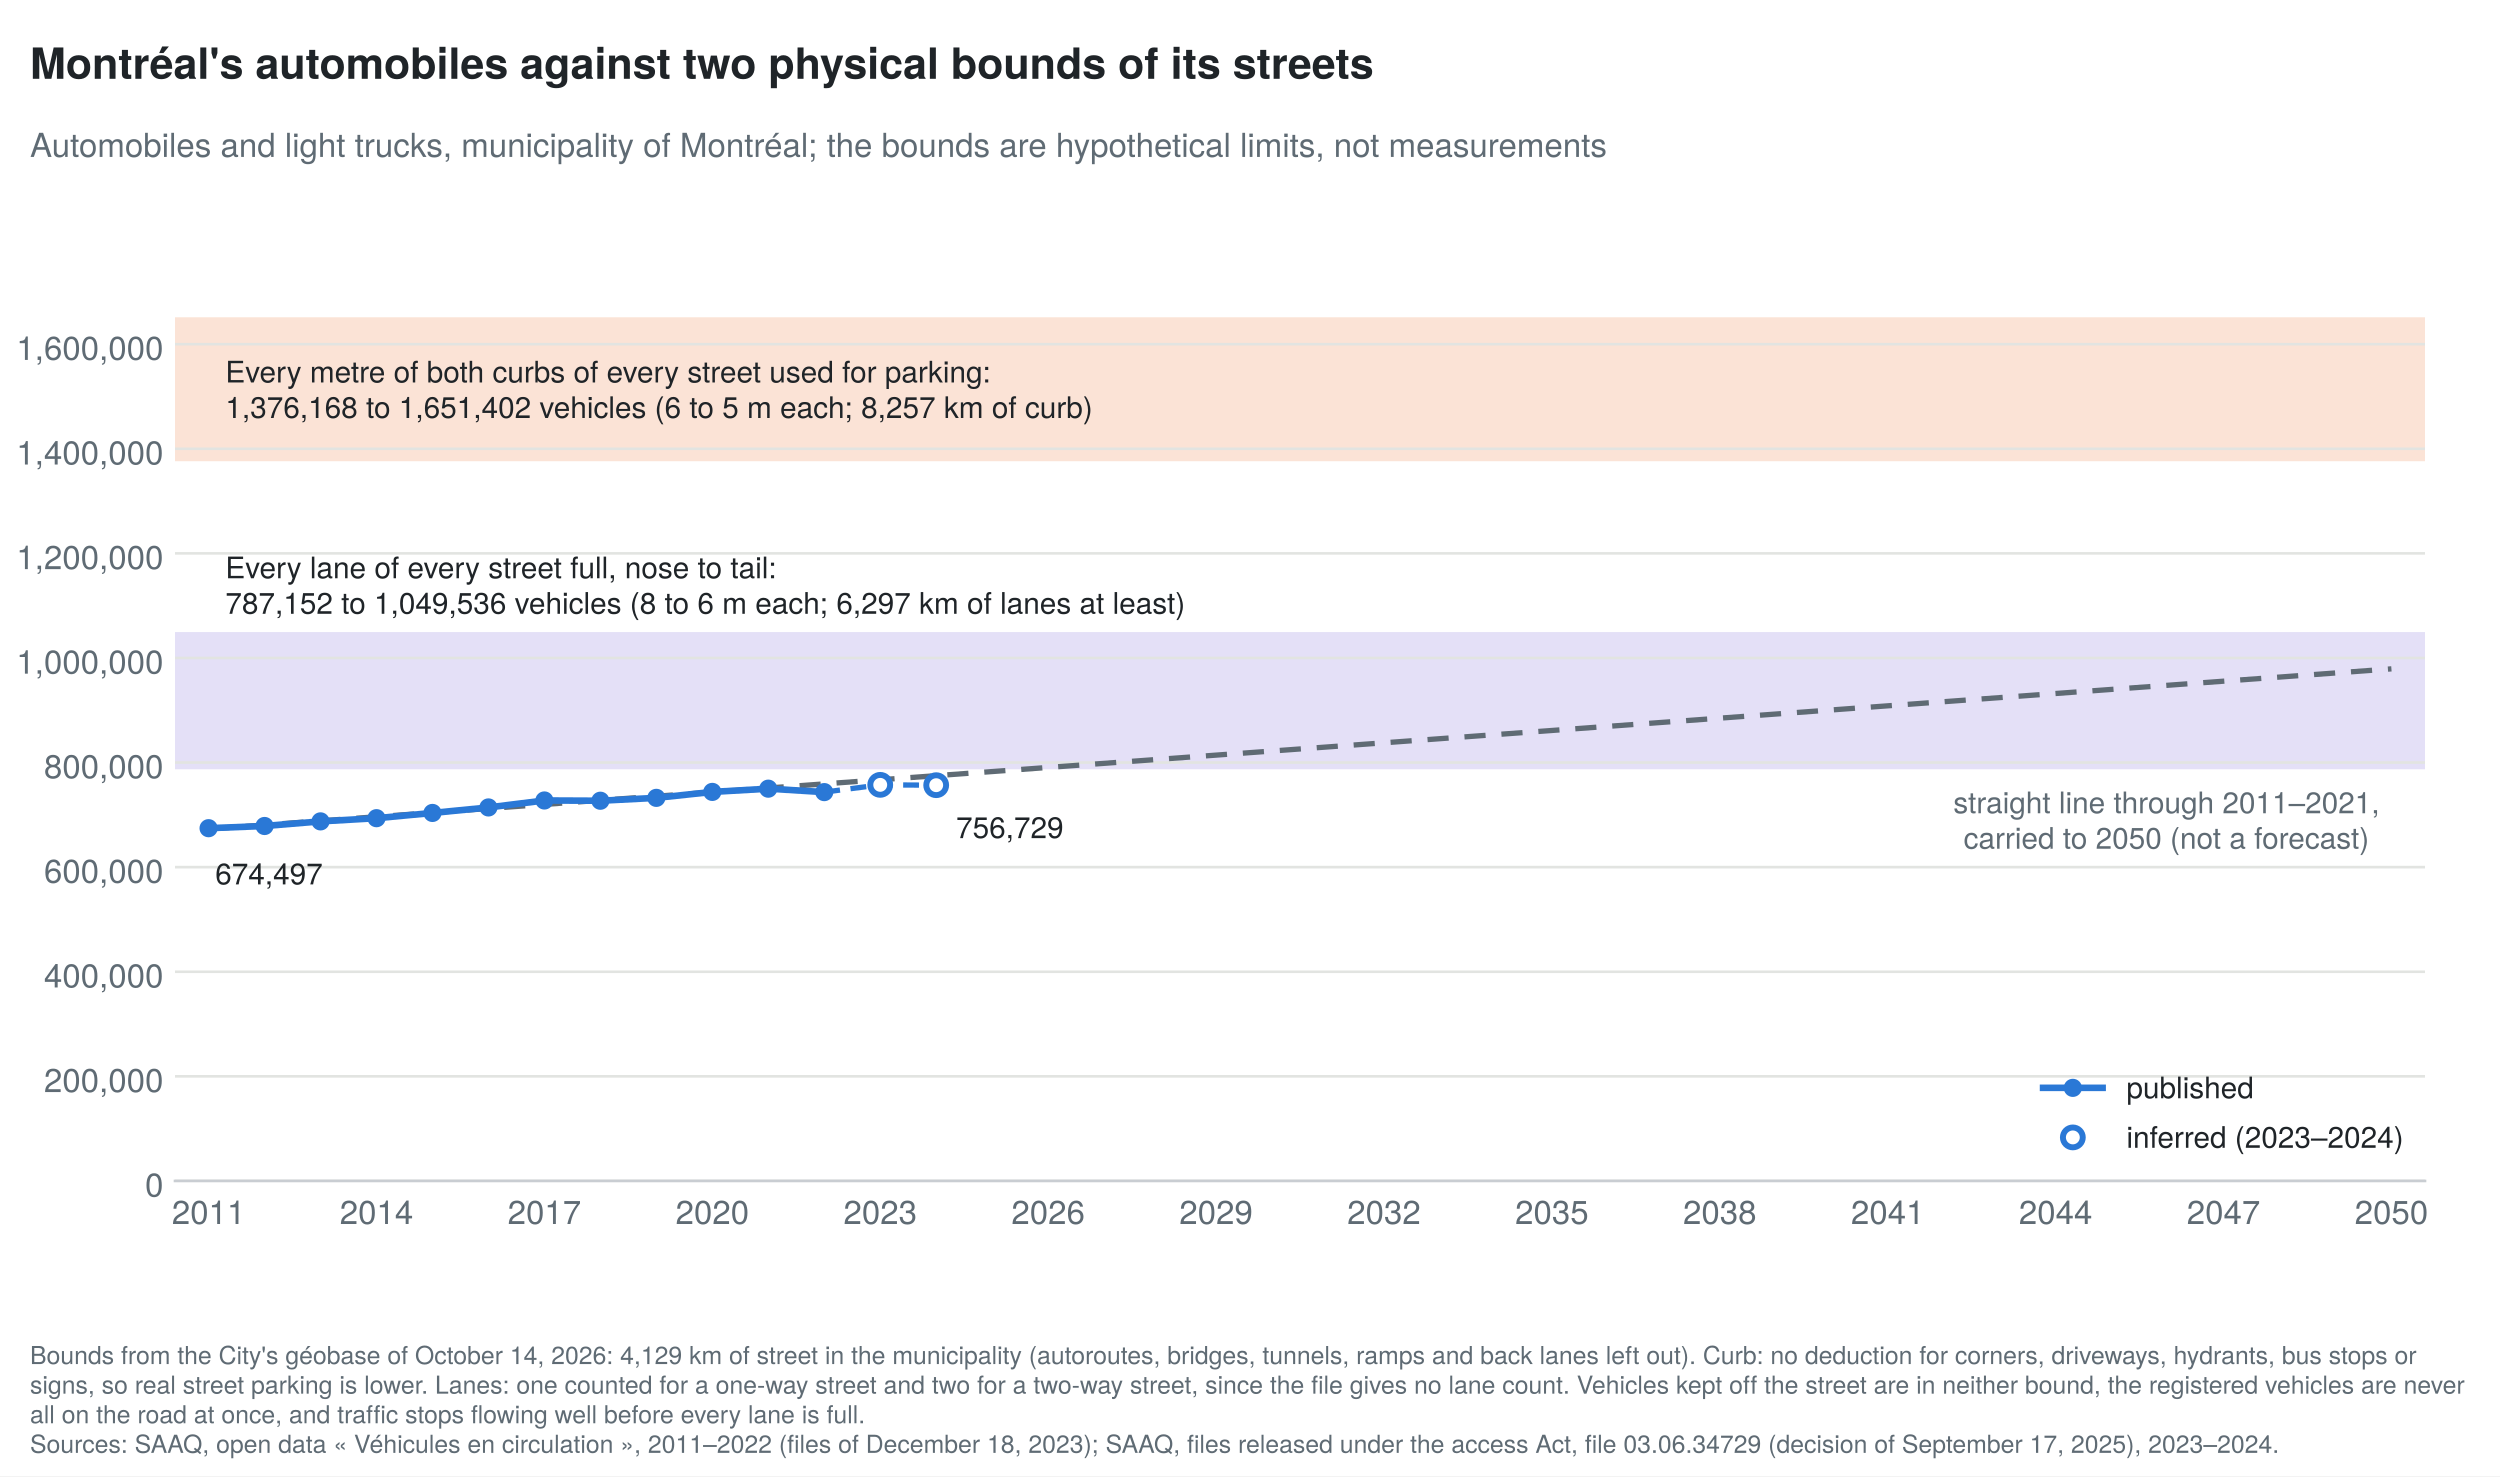
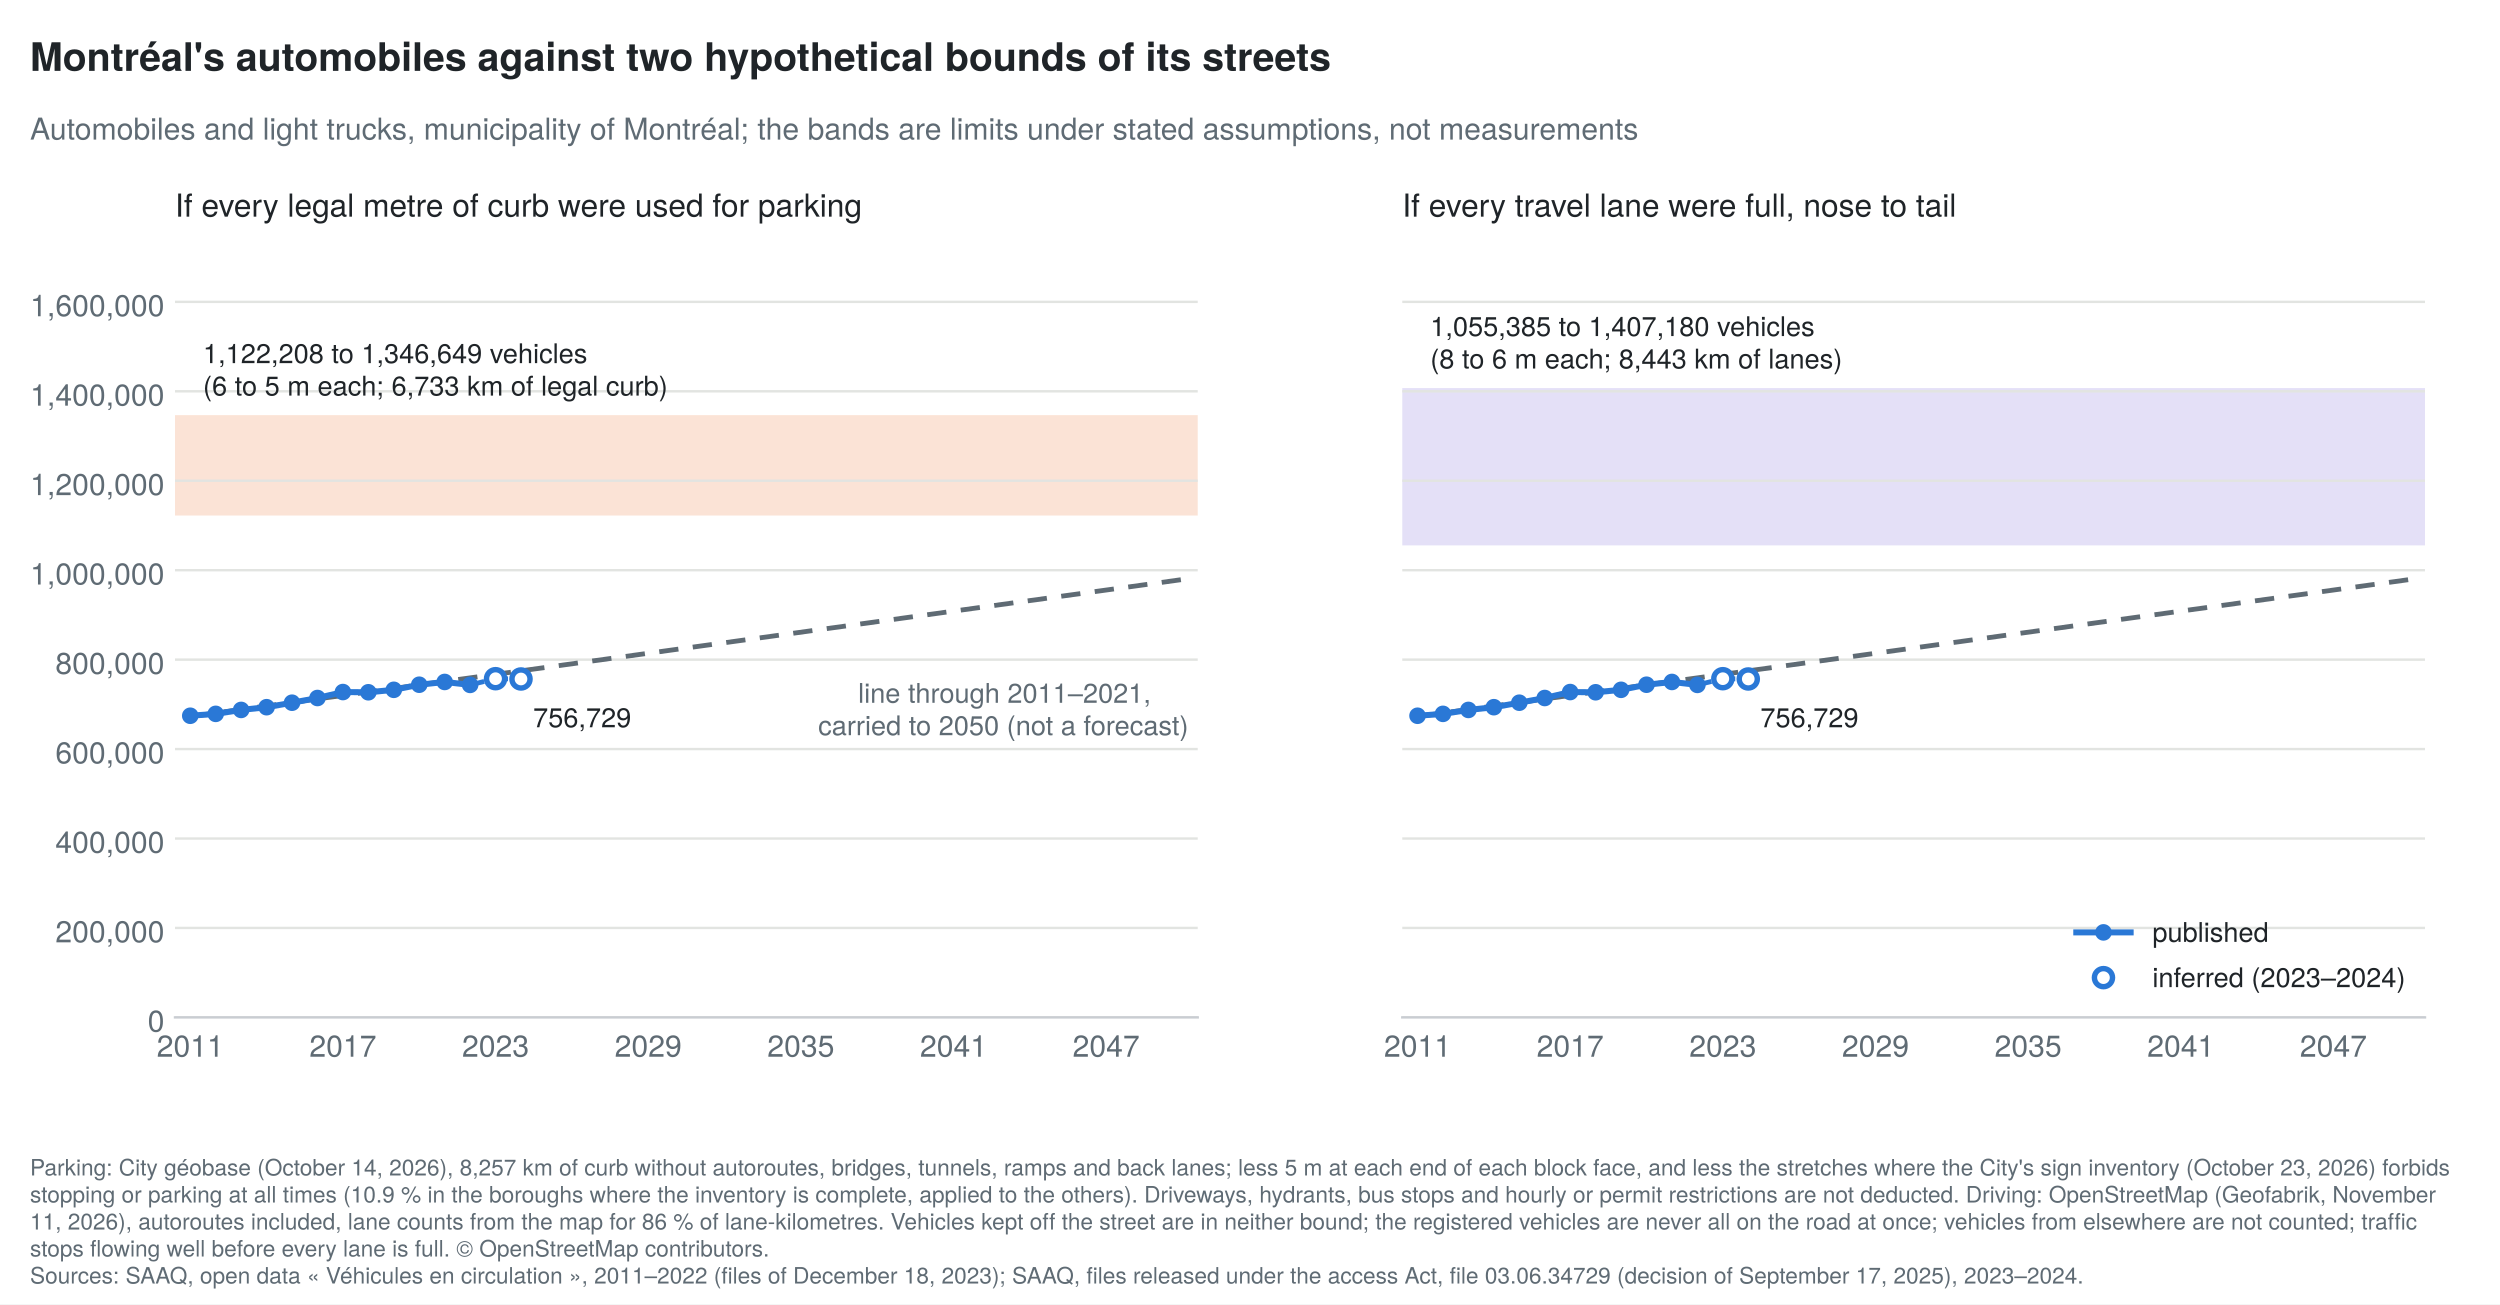
- <svg xmlns="http://www.w3.org/2000/svg" xmlns:xlink="http://www.w3.org/1999/xlink" width="756pt" height="446.4pt" viewBox="0 0 756 446.4" version="1.1">
+ <svg xmlns="http://www.w3.org/2000/svg" xmlns:xlink="http://www.w3.org/1999/xlink" width="828pt" height="432pt" viewBox="0 0 828 432" version="1.1">
  <defs>
    <style type="text/css">*{stroke-linejoin: round; stroke-linecap: butt}</style>
  </defs>
  <g id="figure_1">
    <g id="patch_1">
-       <path d="M 0 446.4  L 756 446.4  L 756 0  L 0 0  z " style="fill: #ffffff" />
+       <path d="M 0 432  L 828 432  L 828 0  L 0 0  z " style="fill: #ffffff" />
    </g>
    <g id="axes_1">
      <g id="patch_2">
-         <path d="M 52.92 357.12  L 733.32 357.12  L 733.32 80.352  L 52.92 80.352  z " style="fill: #ffffff" />
+         <path d="M 57.96 336.96  L 396.687 336.96  L 396.687 77.76  L 57.96 77.76  z " style="fill: #ffffff" />
      </g>
      <g id="patch_3">
-         <path d="M 52.92 139.475  L 733.32 139.475  L 733.32 95.946  L 52.92 95.946  z " clip-path="url(#p3a54257581)" style="fill: #fbe3d6" />
-       </g>
-       <g id="patch_4">
-         <path d="M 52.92 232.629  L 733.32 232.629  L 733.32 191.133  L 52.92 191.133  z " clip-path="url(#p3a54257581)" style="fill: #e4e0f7" />
+         <path d="M 57.96 170.745  L 396.687 170.745  L 396.687 137.502  L 57.96 137.502  z " clip-path="url(#p1820b9357a)" style="fill: #fbe3d6" />
      </g>
      <g id="matplotlib.axis_1">
        <g id="xtick_1">
          <g id="line2d_1" />
          <g id="text_1">
-             <text style="font-size: 10px; font-family: 'Helvetica Neue'; text-anchor: middle; fill: #5f6b74" x="63.075" y="370.14" transform="rotate(-0 63.07522 370.14)">2011</text>
+             <text style="font-size: 10px; font-family: 'Helvetica Neue'; text-anchor: middle; fill: #5f6b74" x="63.016" y="349.98" transform="rotate(-0 63.01563 349.98)">2011</text>
          </g>
        </g>
        <g id="xtick_2">
          <g id="line2d_2" />
          <g id="text_2">
-             <text style="font-size: 10px; font-family: 'Helvetica Neue'; text-anchor: middle; fill: #5f6b74" x="113.851" y="370.14" transform="rotate(-0 113.8513 370.14)">2014</text>
+             <text style="font-size: 10px; font-family: 'Helvetica Neue'; text-anchor: middle; fill: #5f6b74" x="113.572" y="349.98" transform="rotate(-0 113.5719 349.98)">2017</text>
          </g>
        </g>
        <g id="xtick_3">
          <g id="line2d_3" />
          <g id="text_3">
-             <text style="font-size: 10px; font-family: 'Helvetica Neue'; text-anchor: middle; fill: #5f6b74" x="164.627" y="370.14" transform="rotate(-0 164.6275 370.14)">2017</text>
+             <text style="font-size: 10px; font-family: 'Helvetica Neue'; text-anchor: middle; fill: #5f6b74" x="164.128" y="349.98" transform="rotate(-0 164.1283 349.98)">2023</text>
          </g>
        </g>
        <g id="xtick_4">
          <g id="line2d_4" />
          <g id="text_4">
-             <text style="font-size: 10px; font-family: 'Helvetica Neue'; text-anchor: middle; fill: #5f6b74" x="215.404" y="370.14" transform="rotate(-0 215.4036 370.14)">2020</text>
+             <text style="font-size: 10px; font-family: 'Helvetica Neue'; text-anchor: middle; fill: #5f6b74" x="214.685" y="349.98" transform="rotate(-0 214.6846 349.98)">2029</text>
          </g>
        </g>
        <g id="xtick_5">
          <g id="line2d_5" />
          <g id="text_5">
-             <text style="font-size: 10px; font-family: 'Helvetica Neue'; text-anchor: middle; fill: #5f6b74" x="266.18" y="370.14" transform="rotate(-0 266.1797 370.14)">2023</text>
+             <text style="font-size: 10px; font-family: 'Helvetica Neue'; text-anchor: middle; fill: #5f6b74" x="265.241" y="349.98" transform="rotate(-0 265.2409 349.98)">2035</text>
          </g>
        </g>
        <g id="xtick_6">
          <g id="line2d_6" />
          <g id="text_6">
-             <text style="font-size: 10px; font-family: 'Helvetica Neue'; text-anchor: middle; fill: #5f6b74" x="316.956" y="370.14" transform="rotate(-0 316.9558 370.14)">2026</text>
+             <text style="font-size: 10px; font-family: 'Helvetica Neue'; text-anchor: middle; fill: #5f6b74" x="315.797" y="349.98" transform="rotate(-0 315.7972 349.98)">2041</text>
          </g>
        </g>
        <g id="xtick_7">
          <g id="line2d_7" />
          <g id="text_7">
-             <text style="font-size: 10px; font-family: 'Helvetica Neue'; text-anchor: middle; fill: #5f6b74" x="367.732" y="370.14" transform="rotate(-0 367.7319 370.14)">2029</text>
-           </g>
-         </g>
-         <g id="xtick_8">
-           <g id="line2d_8" />
-           <g id="text_8">
-             <text style="font-size: 10px; font-family: 'Helvetica Neue'; text-anchor: middle; fill: #5f6b74" x="418.508" y="370.14" transform="rotate(-0 418.5081 370.14)">2032</text>
-           </g>
-         </g>
-         <g id="xtick_9">
-           <g id="line2d_9" />
-           <g id="text_9">
-             <text style="font-size: 10px; font-family: 'Helvetica Neue'; text-anchor: middle; fill: #5f6b74" x="469.284" y="370.14" transform="rotate(-0 469.2842 370.14)">2035</text>
-           </g>
-         </g>
-         <g id="xtick_10">
-           <g id="line2d_10" />
-           <g id="text_10">
-             <text style="font-size: 10px; font-family: 'Helvetica Neue'; text-anchor: middle; fill: #5f6b74" x="520.06" y="370.14" transform="rotate(-0 520.0603 370.14)">2038</text>
-           </g>
-         </g>
-         <g id="xtick_11">
-           <g id="line2d_11" />
-           <g id="text_11">
-             <text style="font-size: 10px; font-family: 'Helvetica Neue'; text-anchor: middle; fill: #5f6b74" x="570.836" y="370.14" transform="rotate(-0 570.8364 370.14)">2041</text>
-           </g>
-         </g>
-         <g id="xtick_12">
-           <g id="line2d_12" />
-           <g id="text_12">
-             <text style="font-size: 10px; font-family: 'Helvetica Neue'; text-anchor: middle; fill: #5f6b74" x="621.613" y="370.14" transform="rotate(-0 621.6125 370.14)">2044</text>
-           </g>
-         </g>
-         <g id="xtick_13">
-           <g id="line2d_13" />
-           <g id="text_13">
-             <text style="font-size: 10px; font-family: 'Helvetica Neue'; text-anchor: middle; fill: #5f6b74" x="672.389" y="370.14" transform="rotate(-0 672.3887 370.14)">2047</text>
-           </g>
-         </g>
-         <g id="xtick_14">
-           <g id="line2d_14" />
-           <g id="text_14">
-             <text style="font-size: 10px; font-family: 'Helvetica Neue'; text-anchor: middle; fill: #5f6b74" x="723.165" y="370.14" transform="rotate(-0 723.1648 370.14)">2050</text>
+             <text style="font-size: 10px; font-family: 'Helvetica Neue'; text-anchor: middle; fill: #5f6b74" x="366.353" y="349.98" transform="rotate(-0 366.3535 349.98)">2047</text>
          </g>
        </g>
      </g>
      <g id="matplotlib.axis_2">
        <g id="ytick_1">
-           <g id="line2d_15">
-             <path d="M 52.92 357.12  L 733.32 357.12  " clip-path="url(#p3a54257581)" style="fill: none; stroke: #e2e4e1; stroke-width: 0.8; stroke-linecap: square" />
-           </g>
-           <g id="line2d_16" />
+           <g id="line2d_8">
+             <path d="M 57.96 336.96  L 396.687 336.96  " clip-path="url(#p1820b9357a)" style="fill: none; stroke: #e2e4e1; stroke-width: 0.8; stroke-linecap: square" />
+           </g>
+           <g id="line2d_9" />
+           <g id="text_8">
+             <text style="font-size: 10px; font-family: 'Helvetica Neue'; text-anchor: end; fill: #5f6b74" x="54.46" y="341.72" transform="rotate(-0 54.46 341.72)">0</text>
+           </g>
+         </g>
+         <g id="ytick_2">
+           <g id="line2d_10">
+             <path d="M 57.96 307.337  L 396.687 307.337  " clip-path="url(#p1820b9357a)" style="fill: none; stroke: #e2e4e1; stroke-width: 0.8; stroke-linecap: square" />
+           </g>
+           <g id="line2d_11" />
+           <g id="text_9">
+             <text style="font-size: 10px; font-family: 'Helvetica Neue'; text-anchor: end; fill: #5f6b74" x="54.46" y="312.097" transform="rotate(-0 54.46 312.0971)">200,000</text>
+           </g>
+         </g>
+         <g id="ytick_3">
+           <g id="line2d_12">
+             <path d="M 57.96 277.714  L 396.687 277.714  " clip-path="url(#p1820b9357a)" style="fill: none; stroke: #e2e4e1; stroke-width: 0.8; stroke-linecap: square" />
+           </g>
+           <g id="line2d_13" />
+           <g id="text_10">
+             <text style="font-size: 10px; font-family: 'Helvetica Neue'; text-anchor: end; fill: #5f6b74" x="54.46" y="282.474" transform="rotate(-0 54.46 282.4743)">400,000</text>
+           </g>
+         </g>
+         <g id="ytick_4">
+           <g id="line2d_14">
+             <path d="M 57.96 248.091  L 396.687 248.091  " clip-path="url(#p1820b9357a)" style="fill: none; stroke: #e2e4e1; stroke-width: 0.8; stroke-linecap: square" />
+           </g>
+           <g id="line2d_15" />
+           <g id="text_11">
+             <text style="font-size: 10px; font-family: 'Helvetica Neue'; text-anchor: end; fill: #5f6b74" x="54.46" y="252.851" transform="rotate(-0 54.46 252.8514)">600,000</text>
+           </g>
+         </g>
+         <g id="ytick_5">
+           <g id="line2d_16">
+             <path d="M 57.96 218.469  L 396.687 218.469  " clip-path="url(#p1820b9357a)" style="fill: none; stroke: #e2e4e1; stroke-width: 0.8; stroke-linecap: square" />
+           </g>
+           <g id="line2d_17" />
+           <g id="text_12">
+             <text style="font-size: 10px; font-family: 'Helvetica Neue'; text-anchor: end; fill: #5f6b74" x="54.46" y="223.229" transform="rotate(-0 54.46 223.2286)">800,000</text>
+           </g>
+         </g>
+         <g id="ytick_6">
+           <g id="line2d_18">
+             <path d="M 57.96 188.846  L 396.687 188.846  " clip-path="url(#p1820b9357a)" style="fill: none; stroke: #e2e4e1; stroke-width: 0.8; stroke-linecap: square" />
+           </g>
+           <g id="line2d_19" />
+           <g id="text_13">
+             <text style="font-size: 10px; font-family: 'Helvetica Neue'; text-anchor: end; fill: #5f6b74" x="54.46" y="193.606" transform="rotate(-0 54.46 193.6057)">1,000,000</text>
+           </g>
+         </g>
+         <g id="ytick_7">
+           <g id="line2d_20">
+             <path d="M 57.96 159.223  L 396.687 159.223  " clip-path="url(#p1820b9357a)" style="fill: none; stroke: #e2e4e1; stroke-width: 0.8; stroke-linecap: square" />
+           </g>
+           <g id="line2d_21" />
+           <g id="text_14">
+             <text style="font-size: 10px; font-family: 'Helvetica Neue'; text-anchor: end; fill: #5f6b74" x="54.46" y="163.983" transform="rotate(-0 54.46 163.9829)">1,200,000</text>
+           </g>
+         </g>
+         <g id="ytick_8">
+           <g id="line2d_22">
+             <path d="M 57.96 129.6  L 396.687 129.6  " clip-path="url(#p1820b9357a)" style="fill: none; stroke: #e2e4e1; stroke-width: 0.8; stroke-linecap: square" />
+           </g>
+           <g id="line2d_23" />
          <g id="text_15">
-             <text style="font-size: 10px; font-family: 'Helvetica Neue'; text-anchor: end; fill: #5f6b74" x="49.42" y="361.88" transform="rotate(-0 49.42 361.88)">0</text>
-           </g>
-         </g>
-         <g id="ytick_2">
-           <g id="line2d_17">
-             <path d="M 52.92 325.489  L 733.32 325.489  " clip-path="url(#p3a54257581)" style="fill: none; stroke: #e2e4e1; stroke-width: 0.8; stroke-linecap: square" />
-           </g>
-           <g id="line2d_18" />
+             <text style="font-size: 10px; font-family: 'Helvetica Neue'; text-anchor: end; fill: #5f6b74" x="54.46" y="134.36" transform="rotate(-0 54.46 134.36)">1,400,000</text>
+           </g>
+         </g>
+         <g id="ytick_9">
+           <g id="line2d_24">
+             <path d="M 57.96 99.977  L 396.687 99.977  " clip-path="url(#p1820b9357a)" style="fill: none; stroke: #e2e4e1; stroke-width: 0.8; stroke-linecap: square" />
+           </g>
+           <g id="line2d_25" />
          <g id="text_16">
-             <text style="font-size: 10px; font-family: 'Helvetica Neue'; text-anchor: end; fill: #5f6b74" x="49.42" y="330.249" transform="rotate(-0 49.42 330.2494)">200,000</text>
-           </g>
-         </g>
-         <g id="ytick_3">
-           <g id="line2d_19">
-             <path d="M 52.92 293.859  L 733.32 293.859  " clip-path="url(#p3a54257581)" style="fill: none; stroke: #e2e4e1; stroke-width: 0.8; stroke-linecap: square" />
-           </g>
-           <g id="line2d_20" />
-           <g id="text_17">
-             <text style="font-size: 10px; font-family: 'Helvetica Neue'; text-anchor: end; fill: #5f6b74" x="49.42" y="298.619" transform="rotate(-0 49.42 298.6187)">400,000</text>
-           </g>
-         </g>
-         <g id="ytick_4">
-           <g id="line2d_21">
-             <path d="M 52.92 262.228  L 733.32 262.228  " clip-path="url(#p3a54257581)" style="fill: none; stroke: #e2e4e1; stroke-width: 0.8; stroke-linecap: square" />
-           </g>
-           <g id="line2d_22" />
-           <g id="text_18">
-             <text style="font-size: 10px; font-family: 'Helvetica Neue'; text-anchor: end; fill: #5f6b74" x="49.42" y="266.988" transform="rotate(-0 49.42 266.9881)">600,000</text>
-           </g>
-         </g>
-         <g id="ytick_5">
-           <g id="line2d_23">
-             <path d="M 52.92 230.597  L 733.32 230.597  " clip-path="url(#p3a54257581)" style="fill: none; stroke: #e2e4e1; stroke-width: 0.8; stroke-linecap: square" />
-           </g>
-           <g id="line2d_24" />
-           <g id="text_19">
-             <text style="font-size: 10px; font-family: 'Helvetica Neue'; text-anchor: end; fill: #5f6b74" x="49.42" y="235.357" transform="rotate(-0 49.42 235.3575)">800,000</text>
-           </g>
-         </g>
-         <g id="ytick_6">
-           <g id="line2d_25">
-             <path d="M 52.92 198.967  L 733.32 198.967  " clip-path="url(#p3a54257581)" style="fill: none; stroke: #e2e4e1; stroke-width: 0.8; stroke-linecap: square" />
-           </g>
-           <g id="line2d_26" />
-           <g id="text_20">
-             <text style="font-size: 10px; font-family: 'Helvetica Neue'; text-anchor: end; fill: #5f6b74" x="49.42" y="203.727" transform="rotate(-0 49.42 203.7269)">1,000,000</text>
-           </g>
-         </g>
-         <g id="ytick_7">
-           <g id="line2d_27">
-             <path d="M 52.92 167.336  L 733.32 167.336  " clip-path="url(#p3a54257581)" style="fill: none; stroke: #e2e4e1; stroke-width: 0.8; stroke-linecap: square" />
-           </g>
-           <g id="line2d_28" />
+             <text style="font-size: 10px; font-family: 'Helvetica Neue'; text-anchor: end; fill: #5f6b74" x="54.46" y="104.737" transform="rotate(-0 54.46 104.7371)">1,600,000</text>
+           </g>
+         </g>
+       </g>
+       <g id="line2d_26">
+         <path d="M 63.016 237.304  L 71.442 236.141  L 79.868 234.977  L 88.294 233.814  L 96.72 232.65  L 105.146 231.487  L 113.572 230.324  L 121.998 229.16  L 130.424 227.997  L 138.85 226.833  L 147.276 225.67  L 155.702 224.507  L 164.128 223.343  L 172.554 222.18  L 180.98 221.017  L 189.406 219.853  L 197.832 218.69  L 206.259 217.527  L 214.685 216.363  L 223.111 215.2  L 231.537 214.036  L 239.963 212.873  L 248.389 211.71  L 256.815 210.546  L 265.241 209.383  L 273.667 208.22  L 282.093 207.056  L 290.519 205.893  L 298.945 204.729  L 307.371 203.566  L 315.797 202.403  L 324.223 201.239  L 332.649 200.076  L 341.075 198.913  L 349.501 197.749  L 357.927 196.586  L 366.353 195.422  L 374.78 194.259  L 383.206 193.096  L 391.632 191.932  " clip-path="url(#p1820b9357a)" style="fill: none; stroke-dasharray: 6.4,4.8; stroke-dashoffset: 0; stroke: #5f6b74; stroke-width: 1.6" />
+       </g>
+       <g id="line2d_27">
+         <path d="M 63.016 237.057  L 71.442 236.432  L 79.868 235.128  L 88.294 234.223  L 96.72 232.738  L 105.146 231.18  L 113.572 229.207  L 121.998 229.281  L 130.424 228.467  L 138.85 226.781  L 147.276 225.864  L 155.702 226.838  " clip-path="url(#p1820b9357a)" style="fill: none; stroke: #2a78d6; stroke-width: 2; stroke-linecap: square" />
+         <defs>
+           <path id="m9b85291468" d="M 0 2.25  C 0.597 2.25 1.169 2.013 1.591 1.591  C 2.013 1.169 2.25 0.597 2.25 0  C 2.25 -0.597 2.013 -1.169 1.591 -1.591  C 1.169 -2.013 0.597 -2.25 0 -2.25  C -0.597 -2.25 -1.169 -2.013 -1.591 -1.591  C -2.013 -1.169 -2.25 -0.597 -2.25 0  C -2.25 0.597 -2.013 1.169 -1.591 1.591  C -1.169 2.013 -0.597 2.25 0 2.25  z " style="stroke: #2a78d6" />
+         </defs>
+         <g clip-path="url(#p1820b9357a)">
+           <use xlink:href="#m9b85291468" x="63.016" y="237.057" style="fill: #2a78d6; stroke: #2a78d6" />
+           <use xlink:href="#m9b85291468" x="71.442" y="236.432" style="fill: #2a78d6; stroke: #2a78d6" />
+           <use xlink:href="#m9b85291468" x="79.868" y="235.128" style="fill: #2a78d6; stroke: #2a78d6" />
+           <use xlink:href="#m9b85291468" x="88.294" y="234.223" style="fill: #2a78d6; stroke: #2a78d6" />
+           <use xlink:href="#m9b85291468" x="96.72" y="232.738" style="fill: #2a78d6; stroke: #2a78d6" />
+           <use xlink:href="#m9b85291468" x="105.146" y="231.18" style="fill: #2a78d6; stroke: #2a78d6" />
+           <use xlink:href="#m9b85291468" x="113.572" y="229.207" style="fill: #2a78d6; stroke: #2a78d6" />
+           <use xlink:href="#m9b85291468" x="121.998" y="229.281" style="fill: #2a78d6; stroke: #2a78d6" />
+           <use xlink:href="#m9b85291468" x="130.424" y="228.467" style="fill: #2a78d6; stroke: #2a78d6" />
+           <use xlink:href="#m9b85291468" x="138.85" y="226.781" style="fill: #2a78d6; stroke: #2a78d6" />
+           <use xlink:href="#m9b85291468" x="147.276" y="225.864" style="fill: #2a78d6; stroke: #2a78d6" />
+           <use xlink:href="#m9b85291468" x="155.702" y="226.838" style="fill: #2a78d6; stroke: #2a78d6" />
+         </g>
+       </g>
+       <g id="line2d_28">
+         <path d="M 155.702 226.838  L 164.128 224.782  L 172.554 224.878  " clip-path="url(#p1820b9357a)" style="fill: none; stroke-dasharray: 4.8,3.2; stroke-dashoffset: 0; stroke: #2a78d6; stroke-width: 1.6" />
+       </g>
+       <g id="line2d_29">
+         <defs>
+           <path id="m059118a10c" d="M 0 3  C 0.796 3 1.559 2.684 2.121 2.121  C 2.684 1.559 3 0.796 3 0  C 3 -0.796 2.684 -1.559 2.121 -2.121  C 1.559 -2.684 0.796 -3 0 -3  C -0.796 -3 -1.559 -2.684 -2.121 -2.121  C -2.684 -1.559 -3 -0.796 -3 0  C -3 0.796 -2.684 1.559 -2.121 2.121  C -1.559 2.684 -0.796 3 0 3  z " style="stroke: #2a78d6; stroke-width: 1.8" />
+         </defs>
+         <g clip-path="url(#p1820b9357a)">
+           <use xlink:href="#m059118a10c" x="164.128" y="224.782" style="fill: #ffffff; stroke: #2a78d6; stroke-width: 1.8" />
+           <use xlink:href="#m059118a10c" x="172.554" y="224.878" style="fill: #ffffff; stroke: #2a78d6; stroke-width: 1.8" />
+         </g>
+       </g>
+       <g id="patch_4">
+         <path d="M 57.96 336.96  L 396.687 336.96  " style="fill: none; stroke: #c9cdd2; stroke-width: 0.8; stroke-linejoin: miter; stroke-linecap: square" />
+       </g>
+       <g id="text_17">
+         <text style="font-size: 9px; font-family: 'Helvetica Neue'; fill: #1f2428" transform="translate(67.22866 120.2786)">1,122,208 to 1,346,649 vehicles</text>
+         <text style="font-size: 9px; font-family: 'Helvetica Neue'; fill: #1f2428" transform="translate(67.22866 131.0156)">(6 to 5 m each; 6,733 km of legal curb)</text>
+       </g>
+       <g id="text_18">
+         <text style="font-size: 9px; font-family: 'Helvetica Neue'; text-anchor: start; fill: #1f2428" x="176.554" y="240.878" transform="rotate(-0 176.5543 240.8776)">756,729</text>
+       </g>
+       <g id="text_19">
+         <text style="font-size: 9px; font-family: 'Helvetica Neue'; fill: #5f6b74" transform="translate(284.2096 232.7699)">line through 2011–2021,</text>
+         <text style="font-size: 9px; font-family: 'Helvetica Neue'; fill: #5f6b74" transform="translate(270.9726 243.5069)">carried to 2050 (not a forecast)</text>
+       </g>
+       <g id="text_20">
+         <text style="font-size: 10.5px; font-family: 'Helvetica Neue'; text-anchor: start; fill: #1f2428" x="57.96" y="71.76" transform="rotate(-0 57.96 71.76)">If every legal metre of curb were used for parking</text>
+       </g>
+     </g>
+     <g id="axes_2">
+       <g id="patch_5">
+         <path d="M 464.433 336.96  L 803.16 336.96  L 803.16 77.76  L 464.433 77.76  z " style="fill: #ffffff" />
+       </g>
+       <g id="patch_6">
+         <path d="M 464.433 180.642  L 803.16 180.642  L 803.16 128.537  L 464.433 128.537  z " clip-path="url(#pf9cf4193f9)" style="fill: #e4e0f7" />
+       </g>
+       <g id="matplotlib.axis_3">
+         <g id="xtick_8">
+           <g id="line2d_30" />
          <g id="text_21">
-             <text style="font-size: 10px; font-family: 'Helvetica Neue'; text-anchor: end; fill: #5f6b74" x="49.42" y="172.096" transform="rotate(-0 49.42 172.0962)">1,200,000</text>
-           </g>
-         </g>
-         <g id="ytick_8">
-           <g id="line2d_29">
-             <path d="M 52.92 135.706  L 733.32 135.706  " clip-path="url(#p3a54257581)" style="fill: none; stroke: #e2e4e1; stroke-width: 0.8; stroke-linecap: square" />
-           </g>
-           <g id="line2d_30" />
+             <text style="font-size: 10px; font-family: 'Helvetica Neue'; text-anchor: middle; fill: #5f6b74" x="469.488" y="349.98" transform="rotate(-0 469.4884 349.98)">2011</text>
+           </g>
+         </g>
+         <g id="xtick_9">
+           <g id="line2d_31" />
          <g id="text_22">
-             <text style="font-size: 10px; font-family: 'Helvetica Neue'; text-anchor: end; fill: #5f6b74" x="49.42" y="140.466" transform="rotate(-0 49.42 140.4656)">1,400,000</text>
-           </g>
-         </g>
-         <g id="ytick_9">
-           <g id="line2d_31">
-             <path d="M 52.92 104.075  L 733.32 104.075  " clip-path="url(#p3a54257581)" style="fill: none; stroke: #e2e4e1; stroke-width: 0.8; stroke-linecap: square" />
-           </g>
+             <text style="font-size: 10px; font-family: 'Helvetica Neue'; text-anchor: middle; fill: #5f6b74" x="520.045" y="349.98" transform="rotate(-0 520.0447 349.98)">2017</text>
+           </g>
+         </g>
+         <g id="xtick_10">
          <g id="line2d_32" />
          <g id="text_23">
-             <text style="font-size: 10px; font-family: 'Helvetica Neue'; text-anchor: end; fill: #5f6b74" x="49.42" y="108.835" transform="rotate(-0 49.42 108.835)">1,600,000</text>
-           </g>
-         </g>
-       </g>
-       <g id="line2d_33">
-         <path d="M 63.075 250.71  L 80.001 249.467  L 96.926 248.225  L 113.851 246.983  L 130.777 245.74  L 147.702 244.498  L 164.627 243.256  L 181.553 242.014  L 198.478 240.772  L 215.404 239.529  L 232.329 238.287  L 249.254 237.045  L 266.18 235.803  L 283.105 234.56  L 300.03 233.318  L 316.956 232.076  L 333.881 230.834  L 350.807 229.592  L 367.732 228.349  L 384.657 227.107  L 401.583 225.865  L 418.508 224.623  L 435.433 223.38  L 452.359 222.138  L 469.284 220.896  L 486.21 219.654  L 503.135 218.412  L 520.06 217.169  L 536.986 215.927  L 553.911 214.685  L 570.836 213.443  L 587.762 212.2  L 604.687 210.958  L 621.613 209.716  L 638.538 208.474  L 655.463 207.232  L 672.389 205.989  L 689.314 204.747  L 706.239 203.505  L 723.165 202.263  " clip-path="url(#p3a54257581)" style="fill: none; stroke-dasharray: 6.4,4.8; stroke-dashoffset: 0; stroke: #5f6b74; stroke-width: 1.6" />
-       </g>
-       <g id="line2d_34">
-         <path d="M 63.075 250.446  L 80.001 249.779  L 96.926 248.386  L 113.851 247.419  L 130.777 245.834  L 147.702 244.17  L 164.627 242.064  L 181.553 242.142  L 198.478 241.274  L 215.404 239.473  L 232.329 238.494  L 249.254 239.534  " clip-path="url(#p3a54257581)" style="fill: none; stroke: #2a78d6; stroke-width: 2; stroke-linecap: square" />
-         <defs>
-           <path id="m93f2ebef06" d="M 0 2.25  C 0.597 2.25 1.169 2.013 1.591 1.591  C 2.013 1.169 2.25 0.597 2.25 0  C 2.25 -0.597 2.013 -1.169 1.591 -1.591  C 1.169 -2.013 0.597 -2.25 0 -2.25  C -0.597 -2.25 -1.169 -2.013 -1.591 -1.591  C -2.013 -1.169 -2.25 -0.597 -2.25 0  C -2.25 0.597 -2.013 1.169 -1.591 1.591  C -1.169 2.013 -0.597 2.25 0 2.25  z " style="stroke: #2a78d6" />
-         </defs>
-         <g clip-path="url(#p3a54257581)">
-           <use xlink:href="#m93f2ebef06" x="63.075" y="250.446" style="fill: #2a78d6; stroke: #2a78d6" />
-           <use xlink:href="#m93f2ebef06" x="80.001" y="249.779" style="fill: #2a78d6; stroke: #2a78d6" />
-           <use xlink:href="#m93f2ebef06" x="96.926" y="248.386" style="fill: #2a78d6; stroke: #2a78d6" />
-           <use xlink:href="#m93f2ebef06" x="113.851" y="247.419" style="fill: #2a78d6; stroke: #2a78d6" />
-           <use xlink:href="#m93f2ebef06" x="130.777" y="245.834" style="fill: #2a78d6; stroke: #2a78d6" />
-           <use xlink:href="#m93f2ebef06" x="147.702" y="244.17" style="fill: #2a78d6; stroke: #2a78d6" />
-           <use xlink:href="#m93f2ebef06" x="164.627" y="242.064" style="fill: #2a78d6; stroke: #2a78d6" />
-           <use xlink:href="#m93f2ebef06" x="181.553" y="242.142" style="fill: #2a78d6; stroke: #2a78d6" />
-           <use xlink:href="#m93f2ebef06" x="198.478" y="241.274" style="fill: #2a78d6; stroke: #2a78d6" />
-           <use xlink:href="#m93f2ebef06" x="215.404" y="239.473" style="fill: #2a78d6; stroke: #2a78d6" />
-           <use xlink:href="#m93f2ebef06" x="232.329" y="238.494" style="fill: #2a78d6; stroke: #2a78d6" />
-           <use xlink:href="#m93f2ebef06" x="249.254" y="239.534" style="fill: #2a78d6; stroke: #2a78d6" />
-         </g>
-       </g>
-       <g id="line2d_35">
-         <path d="M 249.254 239.534  L 266.18 237.339  L 283.105 237.441  " clip-path="url(#p3a54257581)" style="fill: none; stroke-dasharray: 4.8,3.2; stroke-dashoffset: 0; stroke: #2a78d6; stroke-width: 1.6" />
-       </g>
-       <g id="line2d_36">
-         <defs>
-           <path id="m5501cd7446" d="M 0 3  C 0.796 3 1.559 2.684 2.121 2.121  C 2.684 1.559 3 0.796 3 0  C 3 -0.796 2.684 -1.559 2.121 -2.121  C 1.559 -2.684 0.796 -3 0 -3  C -0.796 -3 -1.559 -2.684 -2.121 -2.121  C -2.684 -1.559 -3 -0.796 -3 0  C -3 0.796 -2.684 1.559 -2.121 2.121  C -1.559 2.684 -0.796 3 0 3  z " style="stroke: #2a78d6; stroke-width: 1.8" />
-         </defs>
-         <g clip-path="url(#p3a54257581)">
-           <use xlink:href="#m5501cd7446" x="266.18" y="237.339" style="fill: #ffffff; stroke: #2a78d6; stroke-width: 1.8" />
-           <use xlink:href="#m5501cd7446" x="283.105" y="237.441" style="fill: #ffffff; stroke: #2a78d6; stroke-width: 1.8" />
-         </g>
-       </g>
-       <g id="patch_5">
-         <path d="M 52.92 357.12  L 733.32 357.12  " style="fill: none; stroke: #c9cdd2; stroke-width: 0.8; stroke-linejoin: miter; stroke-linecap: square" />
-       </g>
-       <g id="text_24">
-         <text style="font-size: 9px; font-family: 'Helvetica Neue'; fill: #1f2428" transform="translate(68.15284 115.6671)">Every metre of both curbs of every street used for parking:</text>
-         <text style="font-size: 9px; font-family: 'Helvetica Neue'; fill: #1f2428" transform="translate(68.15284 126.4041)">1,376,168 to 1,651,402 vehicles (6 to 5 m each; 8,257 km of curb)</text>
-       </g>
-       <g id="text_25">
-         <text style="font-size: 9px; font-family: 'Helvetica Neue'; fill: #1f2428" transform="translate(68.15284 174.8732)">Every lane of every street full, nose to tail:</text>
-         <text style="font-size: 9px; font-family: 'Helvetica Neue'; fill: #1f2428" transform="translate(68.15284 185.6102)">787,152 to 1,049,536 vehicles (8 to 6 m each; 6,297 km of lanes at least)</text>
-       </g>
-       <g id="text_26">
-         <text style="font-size: 9px; font-family: 'Helvetica Neue'; fill: #5f6b74" transform="translate(590.6886 245.9256)">straight line through 2011–2021,</text>
-         <text style="font-size: 9px; font-family: 'Helvetica Neue'; fill: #5f6b74" transform="translate(593.7866 256.6626)">carried to 2050 (not a forecast)</text>
-       </g>
-       <g id="text_27">
-         <text style="font-size: 9px; font-family: 'Helvetica Neue'; text-anchor: start; fill: #1f2428" x="289.105" y="253.441" transform="rotate(-0 289.1051 253.4409)">756,729</text>
+             <text style="font-size: 10px; font-family: 'Helvetica Neue'; text-anchor: middle; fill: #5f6b74" x="570.601" y="349.98" transform="rotate(-0 570.601 349.98)">2023</text>
+           </g>
+         </g>
+         <g id="xtick_11">
+           <g id="line2d_33" />
+           <g id="text_24">
+             <text style="font-size: 10px; font-family: 'Helvetica Neue'; text-anchor: middle; fill: #5f6b74" x="621.157" y="349.98" transform="rotate(-0 621.1573 349.98)">2029</text>
+           </g>
+         </g>
+         <g id="xtick_12">
+           <g id="line2d_34" />
+           <g id="text_25">
+             <text style="font-size: 10px; font-family: 'Helvetica Neue'; text-anchor: middle; fill: #5f6b74" x="671.714" y="349.98" transform="rotate(-0 671.7136 349.98)">2035</text>
+           </g>
+         </g>
+         <g id="xtick_13">
+           <g id="line2d_35" />
+           <g id="text_26">
+             <text style="font-size: 10px; font-family: 'Helvetica Neue'; text-anchor: middle; fill: #5f6b74" x="722.27" y="349.98" transform="rotate(-0 722.2699 349.98)">2041</text>
+           </g>
+         </g>
+         <g id="xtick_14">
+           <g id="line2d_36" />
+           <g id="text_27">
+             <text style="font-size: 10px; font-family: 'Helvetica Neue'; text-anchor: middle; fill: #5f6b74" x="772.826" y="349.98" transform="rotate(-0 772.8262 349.98)">2047</text>
+           </g>
+         </g>
+       </g>
+       <g id="matplotlib.axis_4">
+         <g id="ytick_10">
+           <g id="line2d_37">
+             <path d="M 464.433 336.96  L 803.16 336.96  " clip-path="url(#pf9cf4193f9)" style="fill: none; stroke: #e2e4e1; stroke-width: 0.8; stroke-linecap: square" />
+           </g>
+           <g id="line2d_38" />
+         </g>
+         <g id="ytick_11">
+           <g id="line2d_39">
+             <path d="M 464.433 307.337  L 803.16 307.337  " clip-path="url(#pf9cf4193f9)" style="fill: none; stroke: #e2e4e1; stroke-width: 0.8; stroke-linecap: square" />
+           </g>
+           <g id="line2d_40" />
+         </g>
+         <g id="ytick_12">
+           <g id="line2d_41">
+             <path d="M 464.433 277.714  L 803.16 277.714  " clip-path="url(#pf9cf4193f9)" style="fill: none; stroke: #e2e4e1; stroke-width: 0.8; stroke-linecap: square" />
+           </g>
+           <g id="line2d_42" />
+         </g>
+         <g id="ytick_13">
+           <g id="line2d_43">
+             <path d="M 464.433 248.091  L 803.16 248.091  " clip-path="url(#pf9cf4193f9)" style="fill: none; stroke: #e2e4e1; stroke-width: 0.8; stroke-linecap: square" />
+           </g>
+           <g id="line2d_44" />
+         </g>
+         <g id="ytick_14">
+           <g id="line2d_45">
+             <path d="M 464.433 218.469  L 803.16 218.469  " clip-path="url(#pf9cf4193f9)" style="fill: none; stroke: #e2e4e1; stroke-width: 0.8; stroke-linecap: square" />
+           </g>
+           <g id="line2d_46" />
+         </g>
+         <g id="ytick_15">
+           <g id="line2d_47">
+             <path d="M 464.433 188.846  L 803.16 188.846  " clip-path="url(#pf9cf4193f9)" style="fill: none; stroke: #e2e4e1; stroke-width: 0.8; stroke-linecap: square" />
+           </g>
+           <g id="line2d_48" />
+         </g>
+         <g id="ytick_16">
+           <g id="line2d_49">
+             <path d="M 464.433 159.223  L 803.16 159.223  " clip-path="url(#pf9cf4193f9)" style="fill: none; stroke: #e2e4e1; stroke-width: 0.8; stroke-linecap: square" />
+           </g>
+           <g id="line2d_50" />
+         </g>
+         <g id="ytick_17">
+           <g id="line2d_51">
+             <path d="M 464.433 129.6  L 803.16 129.6  " clip-path="url(#pf9cf4193f9)" style="fill: none; stroke: #e2e4e1; stroke-width: 0.8; stroke-linecap: square" />
+           </g>
+           <g id="line2d_52" />
+         </g>
+         <g id="ytick_18">
+           <g id="line2d_53">
+             <path d="M 464.433 99.977  L 803.16 99.977  " clip-path="url(#pf9cf4193f9)" style="fill: none; stroke: #e2e4e1; stroke-width: 0.8; stroke-linecap: square" />
+           </g>
+           <g id="line2d_54" />
+         </g>
+       </g>
+       <g id="line2d_55">
+         <path d="M 469.488 237.304  L 477.914 236.141  L 486.34 234.977  L 494.767 233.814  L 503.193 232.65  L 511.619 231.487  L 520.045 230.324  L 528.471 229.16  L 536.897 227.997  L 545.323 226.833  L 553.749 225.67  L 562.175 224.507  L 570.601 223.343  L 579.027 222.18  L 587.453 221.017  L 595.879 219.853  L 604.305 218.69  L 612.731 217.527  L 621.157 216.363  L 629.583 215.2  L 638.009 214.036  L 646.435 212.873  L 654.861 211.71  L 663.288 210.546  L 671.714 209.383  L 680.14 208.22  L 688.566 207.056  L 696.992 205.893  L 705.418 204.729  L 713.844 203.566  L 722.27 202.403  L 730.696 201.239  L 739.122 200.076  L 747.548 198.913  L 755.974 197.749  L 764.4 196.586  L 772.826 195.422  L 781.252 194.259  L 789.678 193.096  L 798.104 191.932  " clip-path="url(#pf9cf4193f9)" style="fill: none; stroke-dasharray: 6.4,4.8; stroke-dashoffset: 0; stroke: #5f6b74; stroke-width: 1.6" />
+       </g>
+       <g id="line2d_56">
+         <path d="M 469.488 237.057  L 477.914 236.432  L 486.34 235.128  L 494.767 234.223  L 503.193 232.738  L 511.619 231.18  L 520.045 229.207  L 528.471 229.281  L 536.897 228.467  L 545.323 226.781  L 553.749 225.864  L 562.175 226.838  " clip-path="url(#pf9cf4193f9)" style="fill: none; stroke: #2a78d6; stroke-width: 2; stroke-linecap: square" />
+         <g clip-path="url(#pf9cf4193f9)">
+           <use xlink:href="#m9b85291468" x="469.488" y="237.057" style="fill: #2a78d6; stroke: #2a78d6" />
+           <use xlink:href="#m9b85291468" x="477.914" y="236.432" style="fill: #2a78d6; stroke: #2a78d6" />
+           <use xlink:href="#m9b85291468" x="486.34" y="235.128" style="fill: #2a78d6; stroke: #2a78d6" />
+           <use xlink:href="#m9b85291468" x="494.767" y="234.223" style="fill: #2a78d6; stroke: #2a78d6" />
+           <use xlink:href="#m9b85291468" x="503.193" y="232.738" style="fill: #2a78d6; stroke: #2a78d6" />
+           <use xlink:href="#m9b85291468" x="511.619" y="231.18" style="fill: #2a78d6; stroke: #2a78d6" />
+           <use xlink:href="#m9b85291468" x="520.045" y="229.207" style="fill: #2a78d6; stroke: #2a78d6" />
+           <use xlink:href="#m9b85291468" x="528.471" y="229.281" style="fill: #2a78d6; stroke: #2a78d6" />
+           <use xlink:href="#m9b85291468" x="536.897" y="228.467" style="fill: #2a78d6; stroke: #2a78d6" />
+           <use xlink:href="#m9b85291468" x="545.323" y="226.781" style="fill: #2a78d6; stroke: #2a78d6" />
+           <use xlink:href="#m9b85291468" x="553.749" y="225.864" style="fill: #2a78d6; stroke: #2a78d6" />
+           <use xlink:href="#m9b85291468" x="562.175" y="226.838" style="fill: #2a78d6; stroke: #2a78d6" />
+         </g>
+       </g>
+       <g id="line2d_57">
+         <path d="M 562.175 226.838  L 570.601 224.782  L 579.027 224.878  " clip-path="url(#pf9cf4193f9)" style="fill: none; stroke-dasharray: 4.8,3.2; stroke-dashoffset: 0; stroke: #2a78d6; stroke-width: 1.6" />
+       </g>
+       <g id="line2d_58">
+         <g clip-path="url(#pf9cf4193f9)">
+           <use xlink:href="#m059118a10c" x="570.601" y="224.782" style="fill: #ffffff; stroke: #2a78d6; stroke-width: 1.8" />
+           <use xlink:href="#m059118a10c" x="579.027" y="224.878" style="fill: #ffffff; stroke: #2a78d6; stroke-width: 1.8" />
+         </g>
+       </g>
+       <g id="patch_7">
+         <path d="M 464.433 336.96  L 803.16 336.96  " style="fill: none; stroke: #c9cdd2; stroke-width: 0.8; stroke-linejoin: miter; stroke-linecap: square" />
      </g>
      <g id="text_28">
-         <text style="font-size: 9px; font-family: 'Helvetica Neue'; text-anchor: start; fill: #1f2428" x="65.075" y="267.446" transform="rotate(-0 65.07522 267.4462)">674,497</text>
+         <text style="font-size: 9px; font-family: 'Helvetica Neue'; fill: #1f2428" transform="translate(473.7014 111.3131)">1,055,385 to 1,407,180 vehicles</text>
+         <text style="font-size: 9px; font-family: 'Helvetica Neue'; fill: #1f2428" transform="translate(473.7014 122.0501)">(8 to 6 m each; 8,443 km of lanes)</text>
+       </g>
+       <g id="text_29">
+         <text style="font-size: 9px; font-family: 'Helvetica Neue'; text-anchor: start; fill: #1f2428" x="583.027" y="240.878" transform="rotate(-0 583.027 240.8776)">756,729</text>
+       </g>
+       <g id="text_30">
+         <text style="font-size: 10.5px; font-family: 'Helvetica Neue'; text-anchor: start; fill: #1f2428" x="464.433" y="71.76" transform="rotate(-0 464.4327 71.76)">If every travel lane were full, nose to tail</text>
      </g>
      <g id="legend_1">
-         <g id="line2d_37">
-           <path d="M 617.827 328.968  L 626.827 328.968  L 635.827 328.968  " style="fill: none; stroke: #2a78d6; stroke-width: 2; stroke-linecap: square" />
+         <g id="line2d_59">
+           <path d="M 687.668 308.808  L 696.668 308.808  L 705.668 308.808  " style="fill: none; stroke: #2a78d6; stroke-width: 2; stroke-linecap: square" />
          <g>
-             <use xlink:href="#m93f2ebef06" x="626.827" y="328.968" style="fill: #2a78d6; stroke: #2a78d6" />
-           </g>
-         </g>
-         <g id="text_29">
-           <text style="font-size: 9px; font-family: 'Helvetica Neue'; text-anchor: start; fill: #1f2428" x="643.028" y="332.118" transform="rotate(-0 643.0275 332.118)">published</text>
-         </g>
-         <g id="line2d_38">
+             <use xlink:href="#m9b85291468" x="696.668" y="308.808" style="fill: #2a78d6; stroke: #2a78d6" />
+           </g>
+         </g>
+         <g id="text_31">
+           <text style="font-size: 9px; font-family: 'Helvetica Neue'; text-anchor: start; fill: #1f2428" x="712.867" y="311.958" transform="rotate(-0 712.8675 311.958)">published</text>
+         </g>
+         <g id="line2d_60">
          <g>
-             <use xlink:href="#m5501cd7446" x="626.827" y="343.953" style="fill: #ffffff; stroke: #2a78d6; stroke-width: 1.8" />
-           </g>
-         </g>
-         <g id="text_30">
-           <text style="font-size: 9px; font-family: 'Helvetica Neue'; text-anchor: start; fill: #1f2428" x="643.028" y="347.103" transform="rotate(-0 643.0275 347.103)">inferred (2023–2024)</text>
-         </g>
-       </g>
-     </g>
-     <g id="text_31">
-       <text style="font-weight: 700; font-size: 13px; font-family: 'Helvetica Neue'; text-anchor: start; fill: #1f2428" x="9.072" y="23.835" transform="rotate(-0 9.072 23.835)">Montréal's automobiles against two physical bounds of its streets</text>
-     </g>
-     <g id="text_32">
-       <text style="font-size: 10px; font-family: 'Helvetica Neue'; text-anchor: start; fill: #5f6b74" x="9.072" y="47.464" transform="rotate(-0 9.072 47.464)">Automobiles and light trucks, municipality of Montréal; the bounds are hypothetical limits, not measurements</text>
+             <use xlink:href="#m059118a10c" x="696.668" y="323.793" style="fill: #ffffff; stroke: #2a78d6; stroke-width: 1.8" />
+           </g>
+         </g>
+         <g id="text_32">
+           <text style="font-size: 9px; font-family: 'Helvetica Neue'; text-anchor: start; fill: #1f2428" x="712.867" y="326.943" transform="rotate(-0 712.8675 326.943)">inferred (2023–2024)</text>
+         </g>
+       </g>
    </g>
    <g id="text_33">
-       <text style="font-size: 7.5px; font-family: 'Helvetica Neue'; fill: #5f6b74" transform="translate(9.072 412.4982)">Bounds from the City's géobase of October 14, 2026: 4,129 km of street in the municipality (autoroutes, bridges, tunnels, ramps and back lanes left out). Curb: no deduction for corners, driveways, hydrants, bus stops or</text>
-       <text style="font-size: 7.5px; font-family: 'Helvetica Neue'; fill: #5f6b74" transform="translate(9.072 421.4457)">signs, so real street parking is lower. Lanes: one counted for a one-way street and two for a two-way street, since the file gives no lane count. Vehicles kept off the street are in neither bound, the registered vehicles are never</text>
-       <text style="font-size: 7.5px; font-family: 'Helvetica Neue'; fill: #5f6b74" transform="translate(9.072 430.3932)">all on the road at once, and traffic stops flowing well before every lane is full.</text>
-       <text style="font-size: 7.5px; font-family: 'Helvetica Neue'; fill: #5f6b74" transform="translate(9.072 439.3407)">Sources: SAAQ, open data « Véhicules en circulation », 2011–2022 (files of December 18, 2023); SAAQ, files released under the access Act, file 03.06.34729 (decision of September 17, 2025), 2023–2024.</text>
+       <text style="font-weight: 700; font-size: 13px; font-family: 'Helvetica Neue'; text-anchor: start; fill: #1f2428" x="9.936" y="23.475" transform="rotate(-0 9.936 23.475)">Montréal's automobiles against two hypothetical bounds of its streets</text>
+     </g>
+     <g id="text_34">
+       <text style="font-size: 10px; font-family: 'Helvetica Neue'; text-anchor: start; fill: #5f6b74" x="9.936" y="46.24" transform="rotate(-0 9.936 46.24)">Automobiles and light trucks, municipality of Montréal; the bands are limits under stated assumptions, not measurements</text>
+     </g>
+     <g id="text_35">
+       <text style="font-size: 7.5px; font-family: 'Helvetica Neue'; fill: #5f6b74" transform="translate(9.936 389.3235)">Parking: City géobase (October 14, 2026), 8,257 km of curb without autoroutes, bridges, tunnels, ramps and back lanes; less 5 m at each end of each block face, and less the stretches where the City's sign inventory (October 23, 2026) forbids</text>
+       <text style="font-size: 7.5px; font-family: 'Helvetica Neue'; fill: #5f6b74" transform="translate(9.936 398.271)">stopping or parking at all times (10.9 % in the boroughs where the inventory is complete, applied to the others). Driveways, hydrants, bus stops and hourly or permit restrictions are not deducted. Driving: OpenStreetMap (Geofabrik, November</text>
+       <text style="font-size: 7.5px; font-family: 'Helvetica Neue'; fill: #5f6b74" transform="translate(9.936 407.2185)">11, 2026), autoroutes included, lane counts from the map for 86 % of lane-kilometres. Vehicles kept off the street are in neither bound; the registered vehicles are never all on the road at once; vehicles from elsewhere are not counted; traffic</text>
+       <text style="font-size: 7.5px; font-family: 'Helvetica Neue'; fill: #5f6b74" transform="translate(9.936 416.166)">stops flowing well before every lane is full. © OpenStreetMap contributors.</text>
+       <text style="font-size: 7.5px; font-family: 'Helvetica Neue'; fill: #5f6b74" transform="translate(9.936 425.1135)">Sources: SAAQ, open data « Véhicules en circulation », 2011–2022 (files of December 18, 2023); SAAQ, files released under the access Act, file 03.06.34729 (decision of September 17, 2025), 2023–2024.</text>
    </g>
  </g>
  <defs>
-     <clipPath id="p3a54257581">
-       <rect x="52.92" y="80.352" width="680.4" height="276.768" />
+     <clipPath id="p1820b9357a">
+       <rect x="57.96" y="77.76" width="338.727" height="259.2" />
+     </clipPath>
+     <clipPath id="pf9cf4193f9">
+       <rect x="464.433" y="77.76" width="338.727" height="259.2" />
    </clipPath>
  </defs>
</svg>
